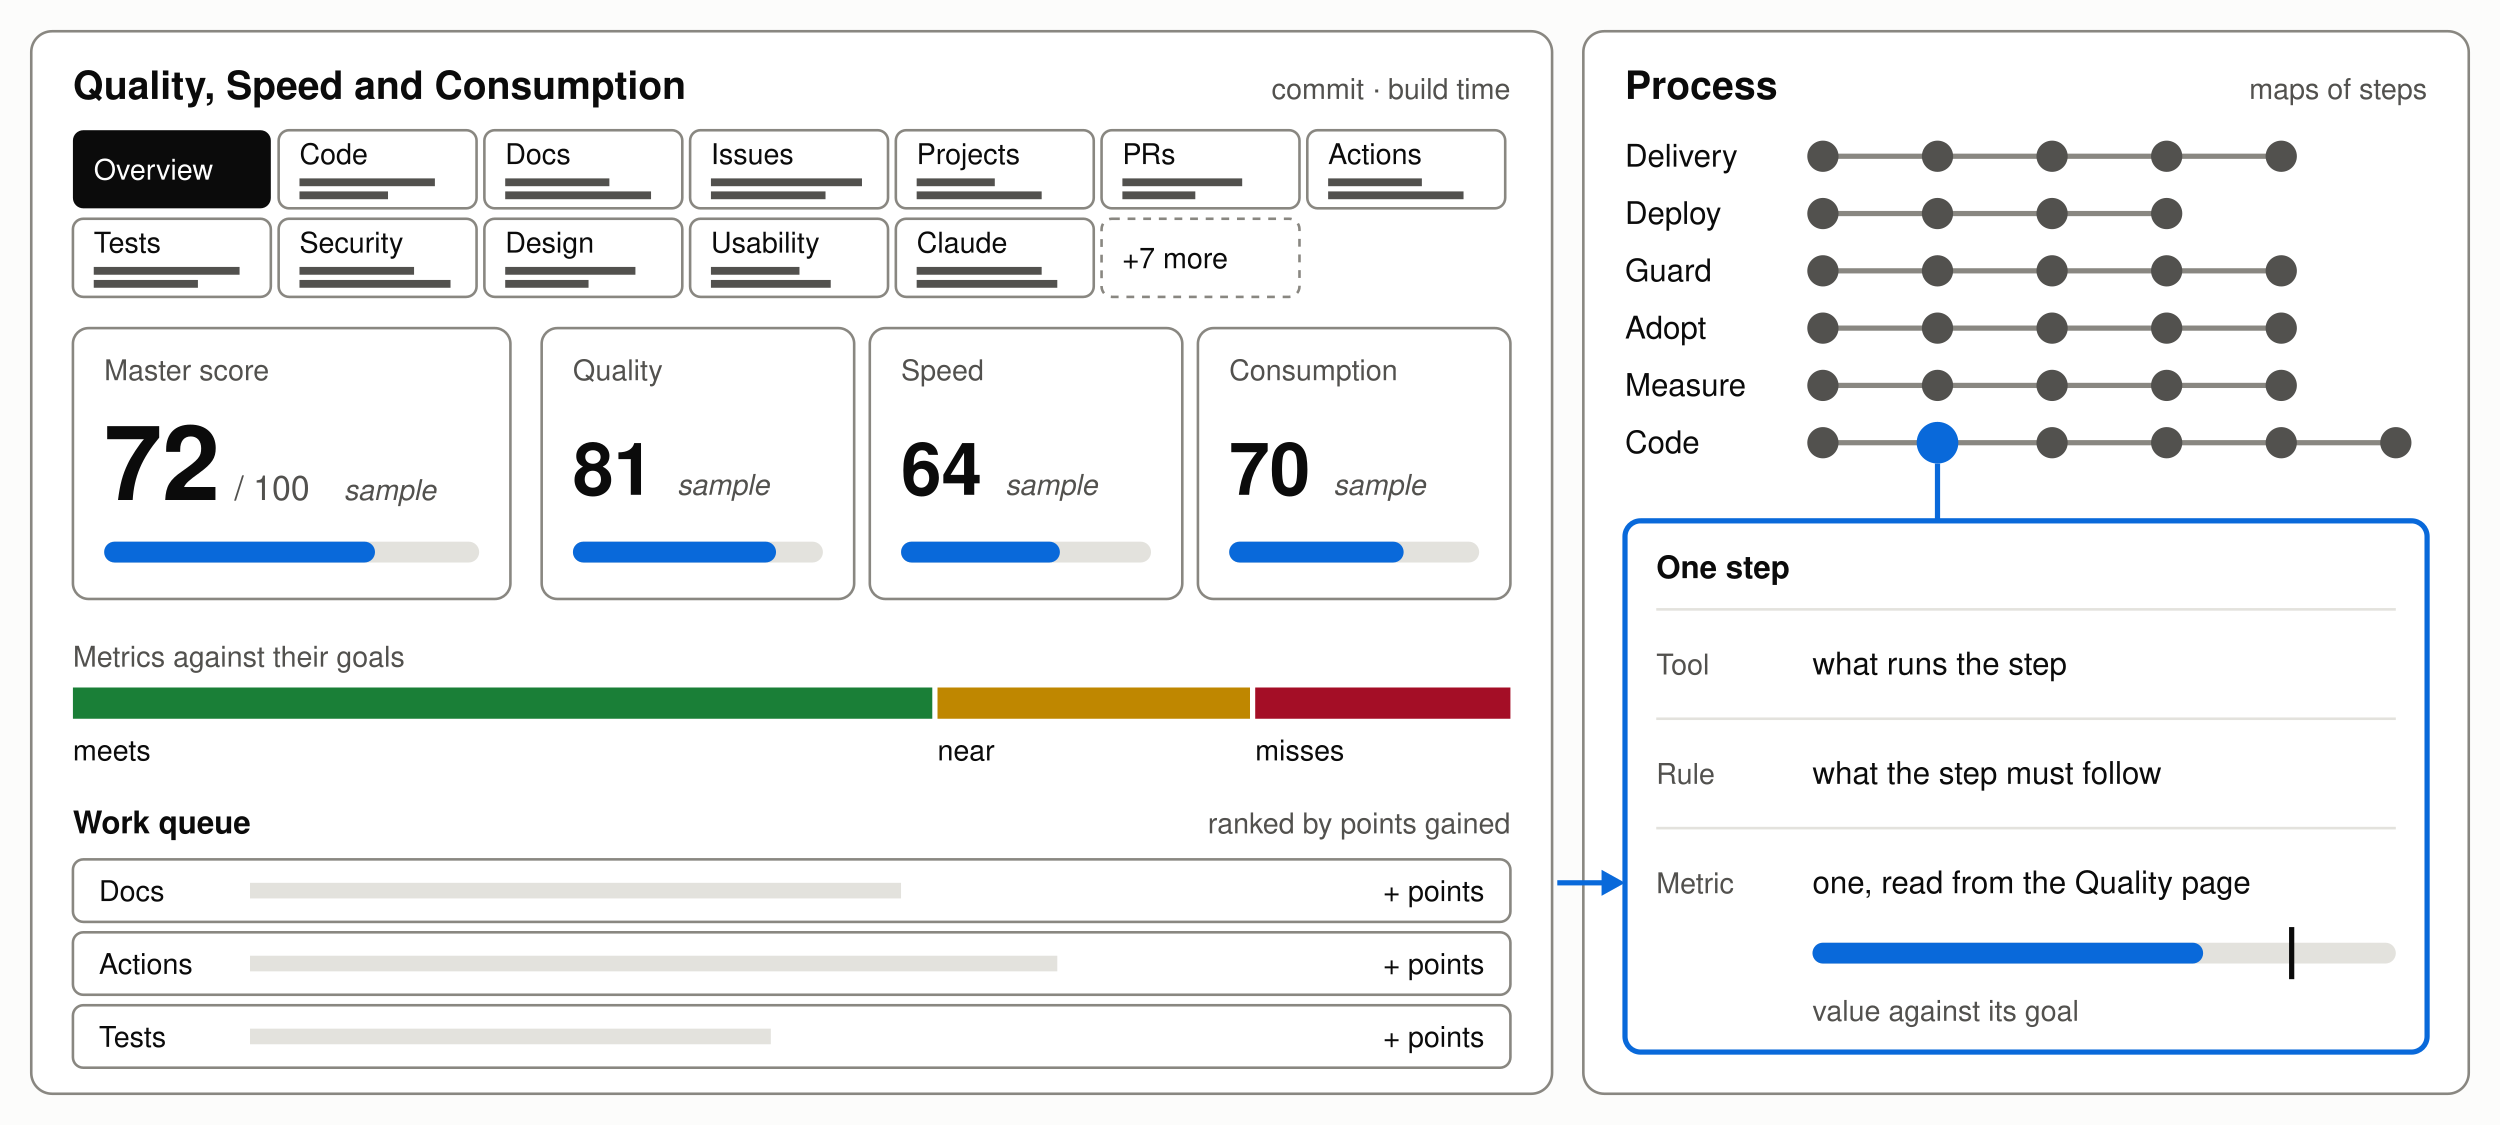
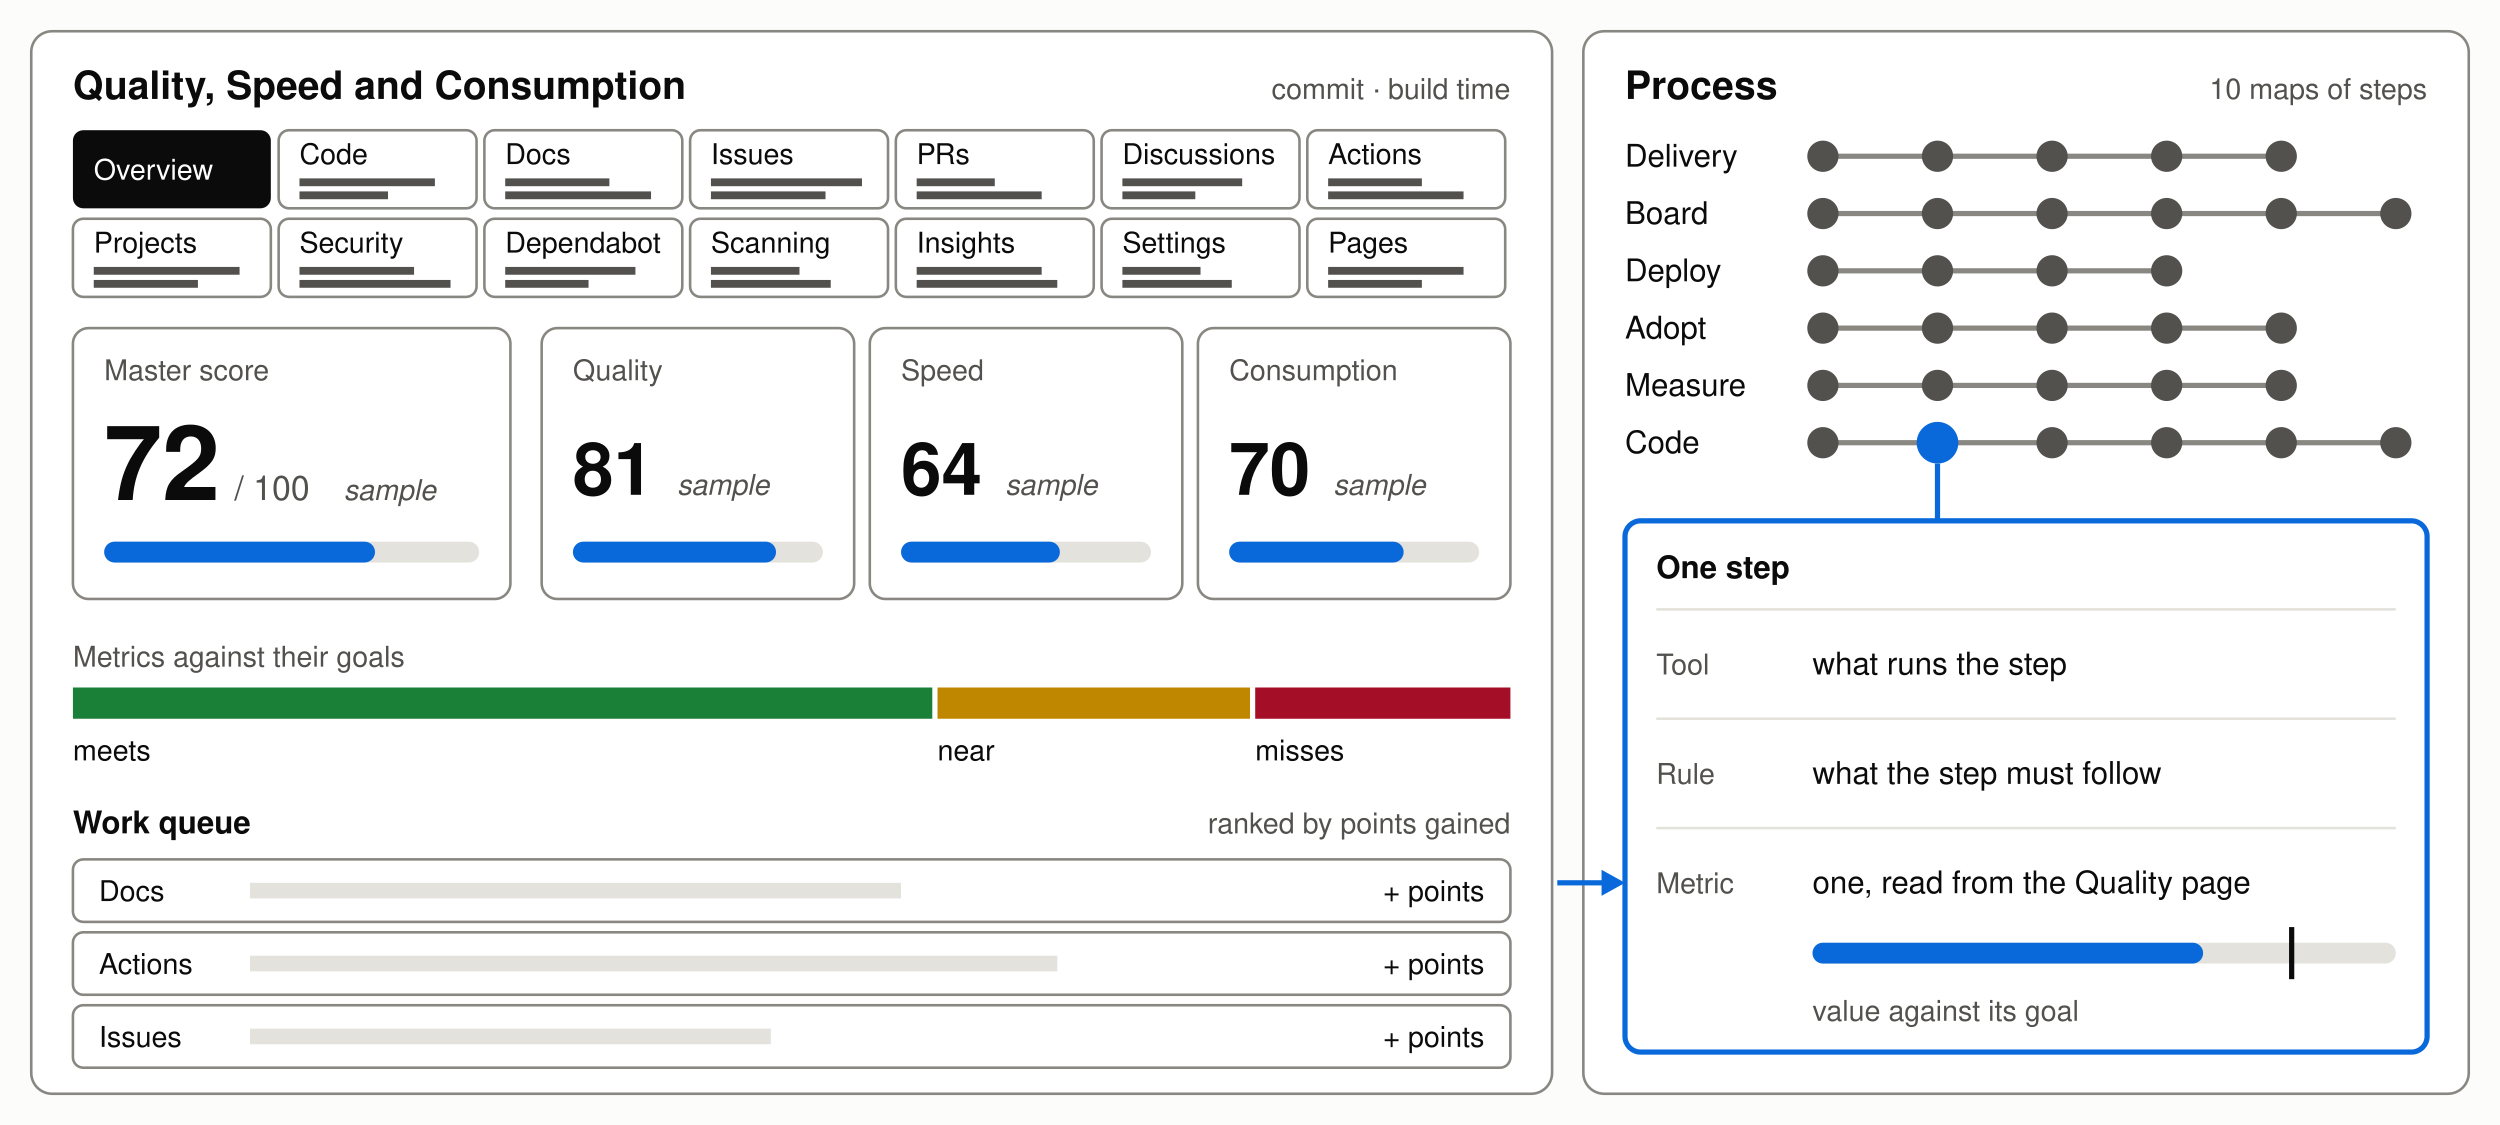
<svg xmlns="http://www.w3.org/2000/svg" viewBox="0 0 960 432" width="960" height="432" role="img" aria-labelledby="t d" font-family="system-ui,-apple-system,'Segoe UI',Helvetica,Arial,sans-serif" font-size="12" fill="#0b0b0b">
  <rect width="960" height="432" fill="#fcfcfb" />
  <g fill="#ffffff" stroke="#898781">
    <rect x="12" y="12" width="584" height="408" rx="8" />
    <rect x="608" y="12" width="340" height="408" rx="8" />
  </g>
  <text x="28" y="38" font-size="15" font-weight="600">Quality, Speed and Consumption</text>
  <text x="580" y="38" text-anchor="end" font-size="11" fill="#52514e">commit · build time</text>
  <rect x="28" y="50" width="76" height="30" rx="4" />
  <text x="36" y="69" font-size="11" fill="#fff">Overview</text>
-   <rect x="423" y="84" width="76" height="30" rx="4" fill="none" stroke="#898781" stroke-dasharray="3 3" />
-   <text x="431" y="103" font-size="11">+7 more</text>
  <g fill="none" stroke="#898781">
    <rect x="107" y="50" width="76" height="30" rx="4" />
    <rect x="186" y="50" width="76" height="30" rx="4" />
    <rect x="265" y="50" width="76" height="30" rx="4" />
    <rect x="344" y="50" width="76" height="30" rx="4" />
    <rect x="423" y="50" width="76" height="30" rx="4" />
    <rect x="502" y="50" width="76" height="30" rx="4" />
    <rect x="28" y="84" width="76" height="30" rx="4" />
    <rect x="107" y="84" width="76" height="30" rx="4" />
    <rect x="186" y="84" width="76" height="30" rx="4" />
    <rect x="265" y="84" width="76" height="30" rx="4" />
    <rect x="344" y="84" width="76" height="30" rx="4" />
+     <rect x="423" y="84" width="76" height="30" rx="4" />
+     <rect x="502" y="84" width="76" height="30" rx="4" />
  </g>
  <g font-size="11">
    <text x="115" y="63">Code</text>
    <text x="194" y="63">Docs</text>
    <text x="273" y="63">Issues</text>
-     <text x="352" y="63">Projects</text>
-     <text x="431" y="63">PRs</text>
+     <text x="352" y="63">PRs</text>
+     <text x="431" y="63">Discussions</text>
    <text x="510" y="63">Actions</text>
-     <text x="36" y="97">Tests</text>
+     <text x="36" y="97">Projects</text>
    <text x="115" y="97">Security</text>
-     <text x="194" y="97">Design</text>
-     <text x="273" y="97">Usability</text>
-     <text x="352" y="97">Claude</text>
+     <text x="194" y="97">Dependabot</text>
+     <text x="273" y="97">Scanning</text>
+     <text x="352" y="97">Insights</text>
+     <text x="431" y="97">Settings</text>
+     <text x="510" y="97">Pages</text>
  </g>
-   <path d="M115 70h52M115 75h34M194 70h40M194 75h56M273 70h58M273 75h44M352 70h30M352 75h48M431 70h46M431 75h28M510 70h36M510 75h52M36 104h56M36 109h40M115 104h44M115 109h58M194 104h50M194 109h32M273 104h34M273 109h46M352 104h48M352 109h54" stroke="#52514e" stroke-width="3" />
+   <path d="M115 70h52M115 75h34M194 70h40M194 75h56M273 70h58M273 75h44M352 70h30M352 75h48M431 70h46M431 75h28M510 70h36M510 75h52M36 104h56M36 109h40M115 104h44M115 109h58M194 104h50M194 109h32M273 104h34M273 109h46M352 104h48M352 109h54M431 104h30M431 109h42M510 104h52M510 109h36" stroke="#52514e" stroke-width="3" />
  <g fill="none" stroke="#898781">
    <rect x="28" y="126" width="168" height="104" rx="6" />
    <rect x="208" y="126" width="120" height="104" rx="6" />
    <rect x="334" y="126" width="120" height="104" rx="6" />
    <rect x="460" y="126" width="120" height="104" rx="6" />
  </g>
  <g font-size="11" fill="#52514e">
    <text x="40" y="146">Master score</text>
    <text x="220" y="146">Quality</text>
    <text x="346" y="146">Speed</text>
    <text x="472" y="146">Consumption</text>
  </g>
  <text x="40" y="192" font-size="40" font-weight="700">72</text>
  <text x="90" y="192" font-size="13" fill="#52514e">/ 100</text>
  <g font-size="28" font-weight="700">
    <text x="220" y="190">81</text>
    <text x="346" y="190">64</text>
    <text x="472" y="190">70</text>
  </g>
  <g font-size="11" font-style="italic" fill="#52514e">
    <text x="132" y="192">sample</text>
    <text x="260" y="190">sample</text>
    <text x="386" y="190">sample</text>
    <text x="512" y="190">sample</text>
  </g>
  <g fill="#e3e2dd">
    <rect x="40" y="208" width="144" height="8" rx="4" />
    <rect x="220" y="208" width="96" height="8" rx="4" />
    <rect x="346" y="208" width="96" height="8" rx="4" />
    <rect x="472" y="208" width="96" height="8" rx="4" />
  </g>
  <g fill="#0969da">
    <rect x="40" y="208" width="104" height="8" rx="4" />
    <rect x="220" y="208" width="78" height="8" rx="4" />
    <rect x="346" y="208" width="61" height="8" rx="4" />
    <rect x="472" y="208" width="67" height="8" rx="4" />
  </g>
  <text x="28" y="256" font-size="11" fill="#52514e">Metrics against their goals</text>
  <rect x="28" y="264" width="330" height="12" fill="#1a7f37" />
  <rect x="360" y="264" width="120" height="12" fill="#bf8700" />
  <rect x="482" y="264" width="98" height="12" fill="#a40e26" />
  <g font-size="11">
    <text x="28" y="292">meets</text>
    <text x="360" y="292">near</text>
    <text x="482" y="292">misses</text>
  </g>
  <text x="28" y="320" font-weight="600">Work queue</text>
  <text x="580" y="320" text-anchor="end" font-size="11" fill="#52514e">ranked by points gained</text>
  <g fill="none" stroke="#898781">
    <rect x="28" y="330" width="552" height="24" rx="4" />
    <rect x="28" y="358" width="552" height="24" rx="4" />
    <rect x="28" y="386" width="552" height="24" rx="4" />
  </g>
  <g font-size="11">
    <text x="38" y="346">Docs</text>
    <text x="570" y="346" text-anchor="end">+ points</text>
    <text x="38" y="374">Actions</text>
    <text x="570" y="374" text-anchor="end">+ points</text>
-     <text x="38" y="402">Tests</text>
+     <text x="38" y="402">Issues</text>
    <text x="570" y="402" text-anchor="end">+ points</text>
  </g>
  <path d="M96 342h250M96 370h310M96 398h200" stroke="#e3e2dd" stroke-width="6" />
  <text x="624" y="38" font-size="15" font-weight="600">Process</text>
-   <text x="932" y="38" text-anchor="end" font-size="11" fill="#52514e">maps of steps</text>
+   <text x="932" y="38" text-anchor="end" font-size="11" fill="#52514e">10 maps of steps</text>
  <text x="624" y="64">Delivery</text>
-   <text x="624" y="86">Deploy</text>
-   <text x="624" y="108">Guard</text>
+   <text x="624" y="86">Board</text>
+   <text x="624" y="108">Deploy</text>
  <text x="624" y="130">Adopt</text>
  <text x="624" y="152">Measure</text>
  <text x="624" y="174">Code</text>
-   <path d="M700 60h176M700 82h132M700 104h176M700 126h176M700 148h176M700 170h220" stroke="#898781" stroke-width="2" />
-   <path d="M700 60h0M744 60h0M788 60h0M832 60h0M876 60h0M700 82h0M744 82h0M788 82h0M832 82h0M700 104h0M744 104h0M788 104h0M832 104h0M876 104h0M700 126h0M744 126h0M788 126h0M832 126h0M876 126h0M700 148h0M744 148h0M788 148h0M832 148h0M876 148h0M700 170h0M744 170h0M788 170h0M832 170h0M876 170h0M920 170h0" stroke="#52514e" stroke-width="12" stroke-linecap="round" />
+   <path d="M700 60h176M700 82h220M700 104h132M700 126h176M700 148h176M700 170h220" stroke="#898781" stroke-width="2" />
+   <path d="M700 60h0M744 60h0M788 60h0M832 60h0M876 60h0M700 82h0M744 82h0M788 82h0M832 82h0M876 82h0M920 82h0M700 104h0M744 104h0M788 104h0M832 104h0M700 126h0M744 126h0M788 126h0M832 126h0M876 126h0M700 148h0M744 148h0M788 148h0M832 148h0M876 148h0M700 170h0M744 170h0M788 170h0M832 170h0M876 170h0M920 170h0" stroke="#52514e" stroke-width="12" stroke-linecap="round" />
  <circle cx="744" cy="170" r="8" fill="#0969da" />
  <path d="M744 178v22" stroke="#0969da" stroke-width="2" />
  <rect x="624" y="200" width="308" height="204" rx="6" fill="none" stroke="#0969da" stroke-width="2" />
  <text x="636" y="222" font-weight="600">One step</text>
  <path d="M636 234h284M636 276h284M636 318h284" stroke="#e3e2dd" />
  <g font-size="11" fill="#52514e">
    <text x="636" y="259">Tool</text>
    <text x="636" y="301">Rule</text>
    <text x="636" y="343">Metric</text>
  </g>
  <text x="696" y="259">what runs the step</text>
  <text x="696" y="301">what the step must follow</text>
  <text x="696" y="343">one, read from the Quality page</text>
  <rect x="696" y="362" width="224" height="8" rx="4" fill="#e3e2dd" />
  <rect x="696" y="362" width="150" height="8" rx="4" fill="#0969da" />
  <path d="M880 356v20" stroke="#0b0b0b" stroke-width="2" />
  <text x="696" y="392" font-size="11" fill="#52514e">value against its goal</text>
  <path d="M598 339h18" stroke="#0969da" stroke-width="2" />
  <path d="M624 339l-9-5v10z" fill="#0969da" />
</svg>
